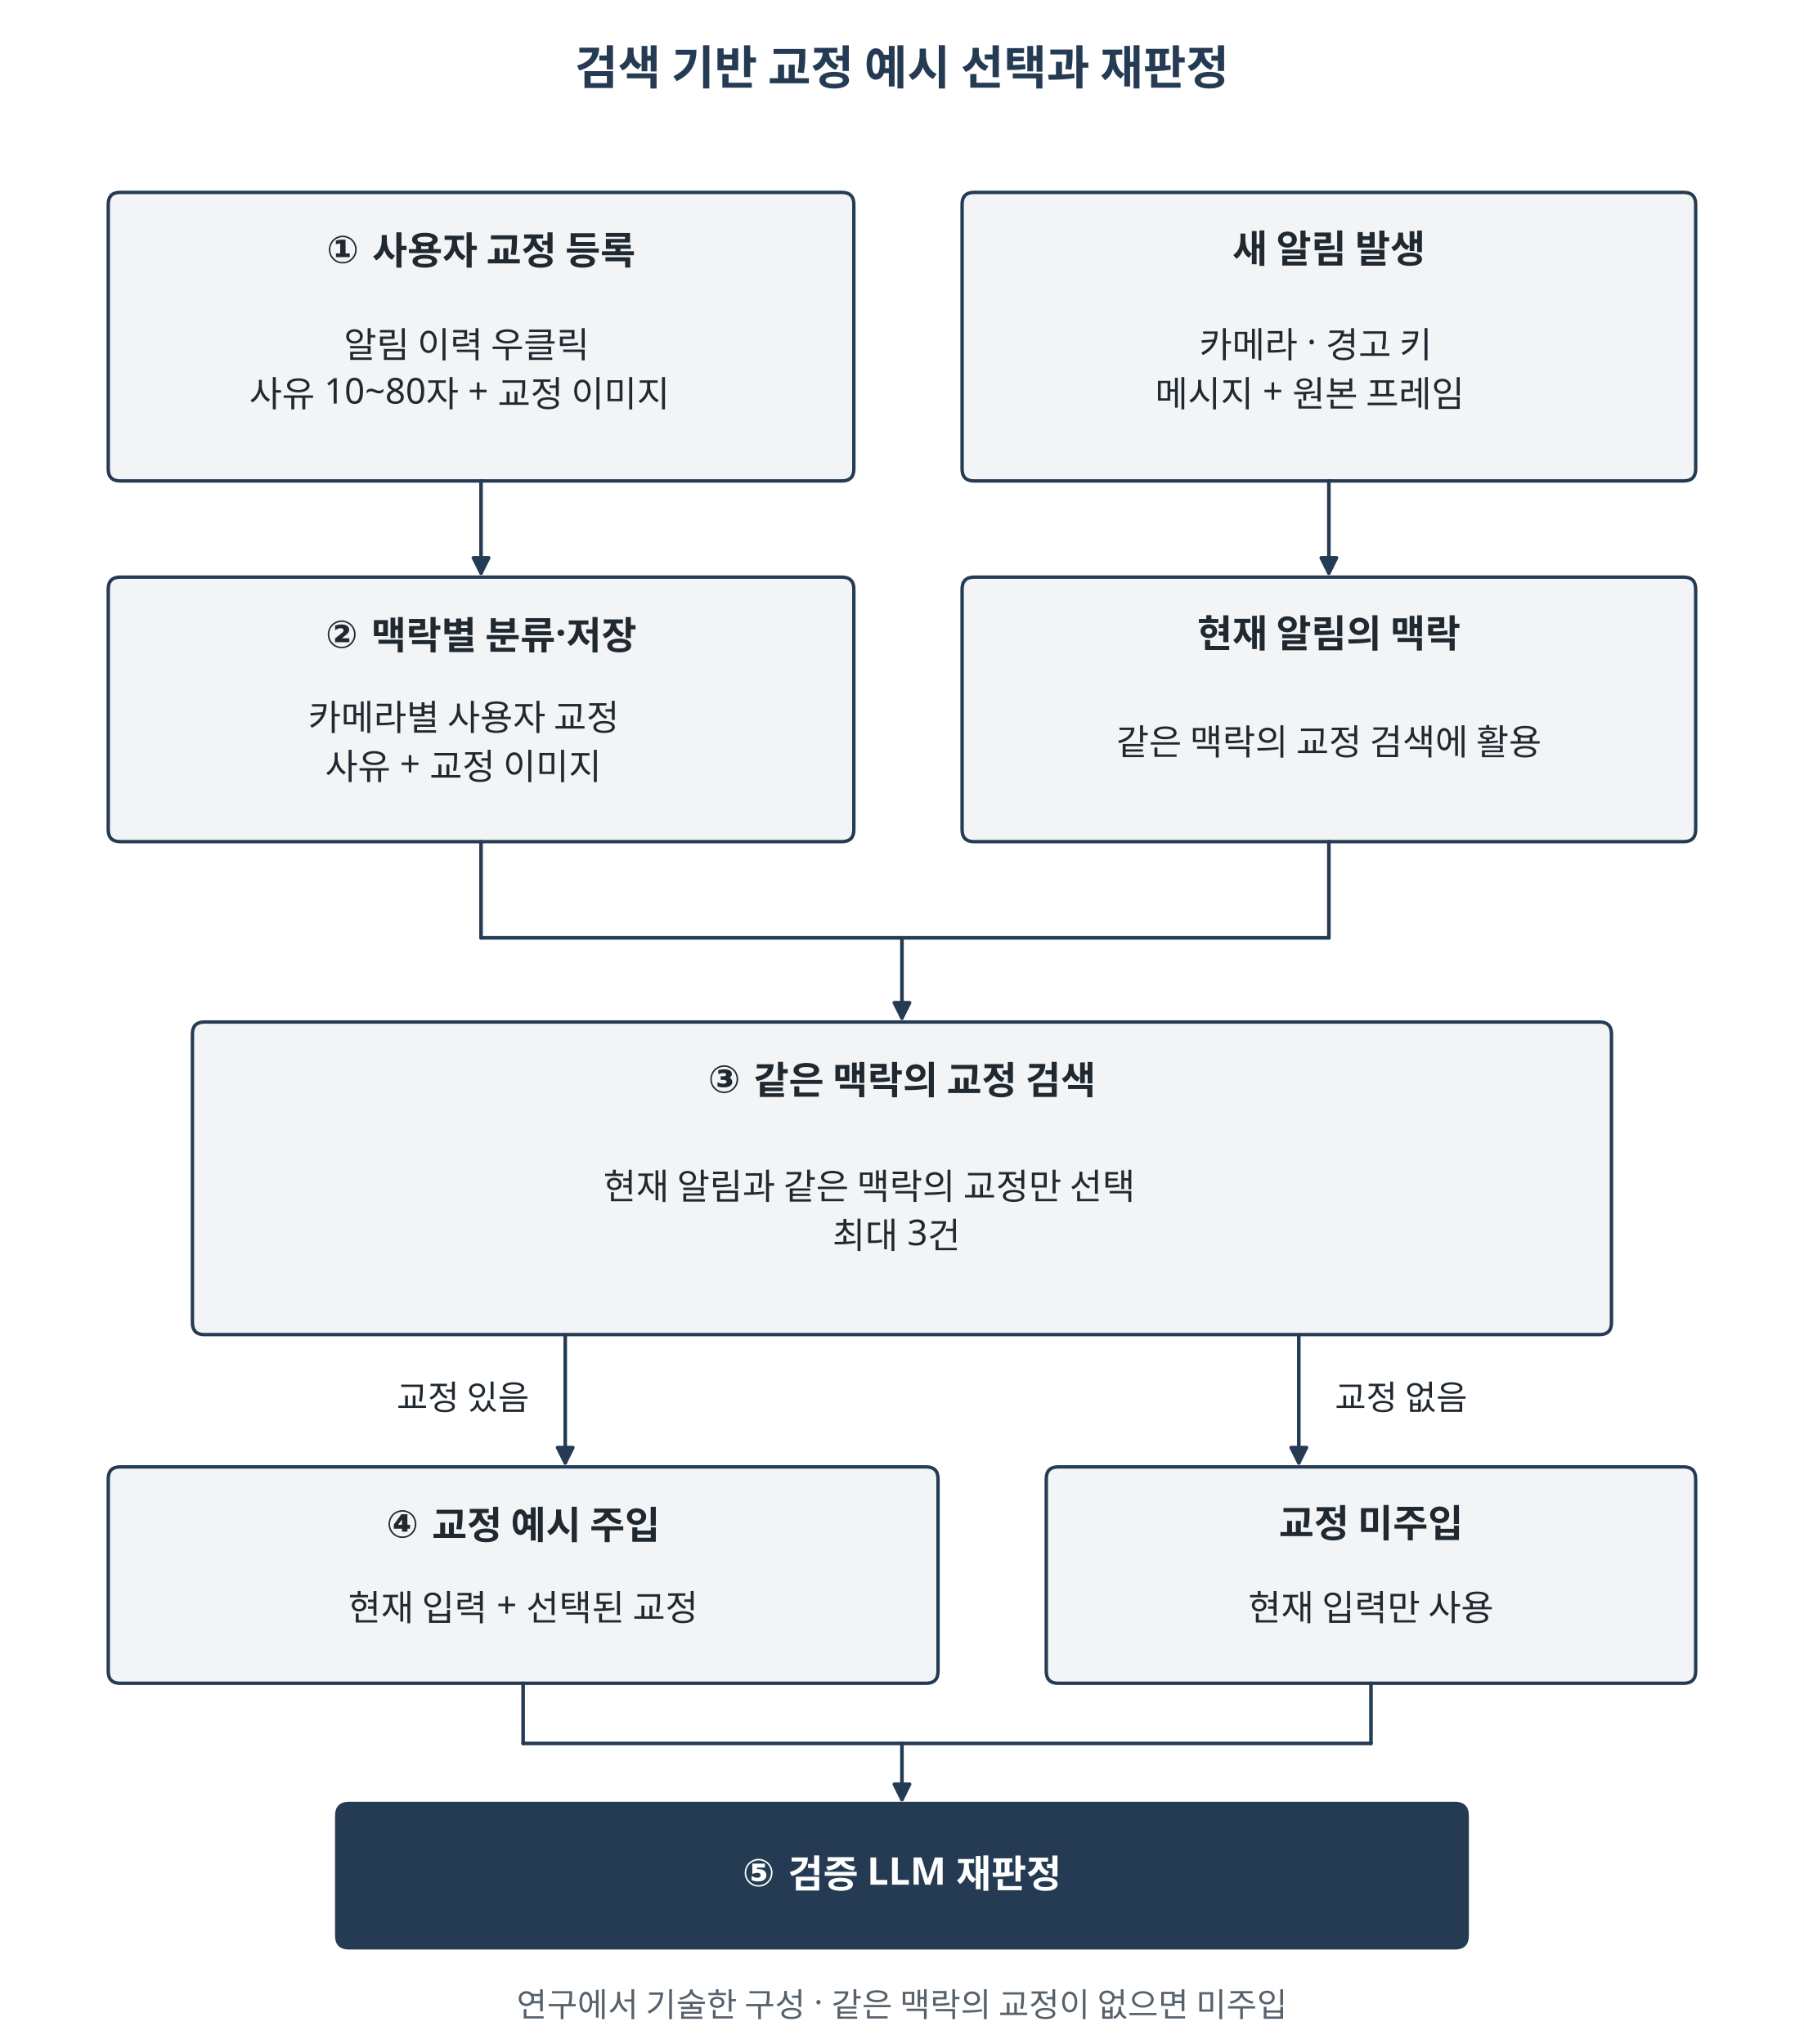
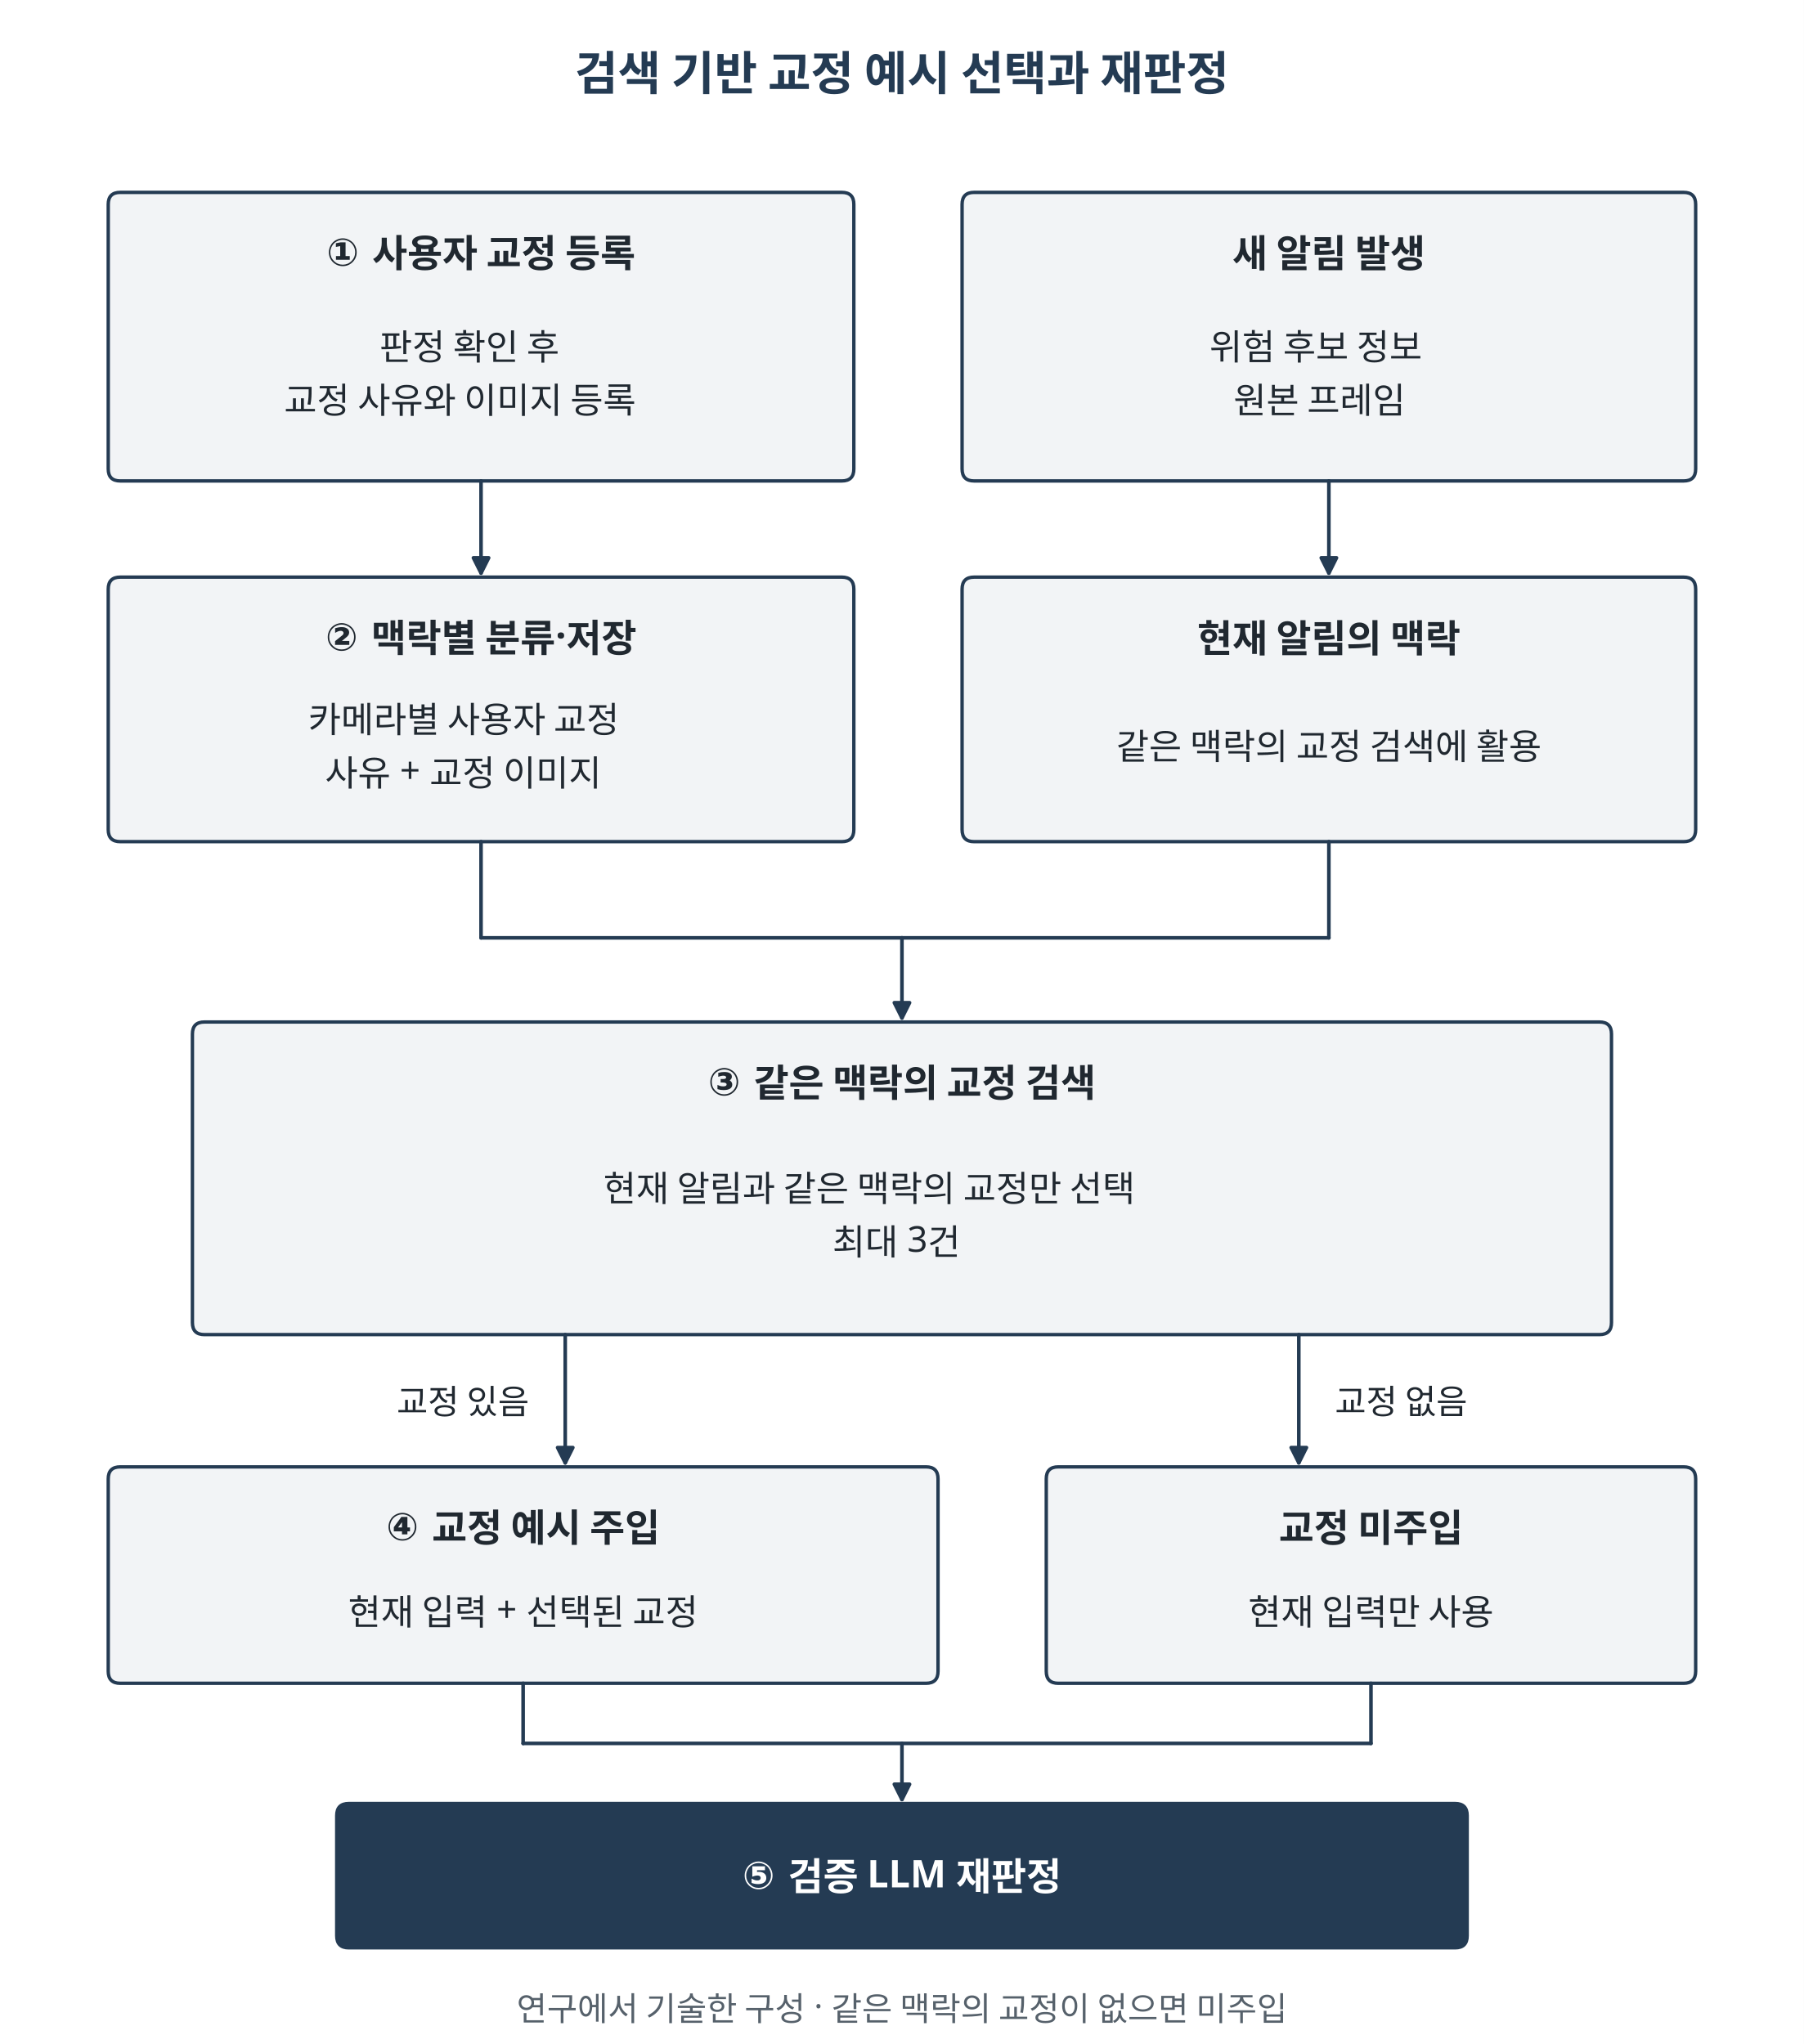
<svg xmlns="http://www.w3.org/2000/svg" width="425.197pt" height="481.89pt" viewBox="0 0 425.197 481.89" version="1.1">
  <defs>
    <style type="text/css">*{stroke-linejoin: round; stroke-linecap: butt}</style>
  </defs>
  <g id="figure_1">
    <g id="patch_1">
      <path d="M 0 481.89  L 425.197 481.89  L 425.197 0  L 0 0  z " style="fill: #ffffff" />
    </g>
    <g id="axes_1">
      <g id="patch_2">
-         <path d="M 28.346 45.354  L 198.425 45.354  Q 201.26 45.354 201.26 48.189  L 201.26 110.551  Q 201.26 113.386 198.425 113.386  L 28.346 113.386  Q 25.512 113.386 25.512 110.551  L 25.512 48.189  Q 25.512 45.354 28.346 45.354  z " clip-path="url(#p1ea322b1b3)" style="fill: #f2f4f6; stroke: #243b53; stroke-width: 0.8; stroke-linejoin: miter" />
+         <path d="M 28.346 45.354  L 198.425 45.354  Q 201.26 45.354 201.26 48.189  L 201.26 110.551  Q 201.26 113.386 198.425 113.386  L 28.346 113.386  Q 25.512 113.386 25.512 110.551  L 25.512 48.189  Q 25.512 45.354 28.346 45.354  z " clip-path="url(#pb64e357178)" style="fill: #f2f4f6; stroke: #243b53; stroke-width: 0.8; stroke-linejoin: miter" />
      </g>
      <g id="patch_3">
-         <path d="M 229.606 45.354  L 396.85 45.354  Q 399.685 45.354 399.685 48.189  L 399.685 110.551  Q 399.685 113.386 396.85 113.386  L 229.606 113.386  Q 226.772 113.386 226.772 110.551  L 226.772 48.189  Q 226.772 45.354 229.606 45.354  z " clip-path="url(#p1ea322b1b3)" style="fill: #f2f4f6; stroke: #243b53; stroke-width: 0.8; stroke-linejoin: miter" />
+         <path d="M 229.606 45.354  L 396.85 45.354  Q 399.685 45.354 399.685 48.189  L 399.685 110.551  Q 399.685 113.386 396.85 113.386  L 229.606 113.386  Q 226.772 113.386 226.772 110.551  L 226.772 48.189  Q 226.772 45.354 229.606 45.354  z " clip-path="url(#pb64e357178)" style="fill: #f2f4f6; stroke: #243b53; stroke-width: 0.8; stroke-linejoin: miter" />
      </g>
      <g id="patch_4">
-         <path d="M 113.386 113.386  Q 113.386 124.724 113.386 135.113  " clip-path="url(#p1ea322b1b3)" style="fill: none; stroke: #243b53; stroke-width: 0.85; stroke-linecap: round" />
-         <path d="M 115.186 131.513  L 113.386 135.113  L 111.586 131.513  z " clip-path="url(#p1ea322b1b3)" style="fill: #243b53; stroke: #243b53; stroke-width: 0.85; stroke-linecap: round" />
+         <path d="M 113.386 113.386  Q 113.386 124.724 113.386 135.113  " clip-path="url(#pb64e357178)" style="fill: none; stroke: #243b53; stroke-width: 0.85; stroke-linecap: round" />
+         <path d="M 115.186 131.513  L 113.386 135.113  L 111.586 131.513  z " clip-path="url(#pb64e357178)" style="fill: #243b53; stroke: #243b53; stroke-width: 0.85; stroke-linecap: round" />
      </g>
      <g id="patch_5">
-         <path d="M 28.346 136.063  L 198.425 136.063  Q 201.26 136.063 201.26 138.898  L 201.26 195.591  Q 201.26 198.425 198.425 198.425  L 28.346 198.425  Q 25.512 198.425 25.512 195.591  L 25.512 138.898  Q 25.512 136.063 28.346 136.063  z " clip-path="url(#p1ea322b1b3)" style="fill: #f2f4f6; stroke: #243b53; stroke-width: 0.8; stroke-linejoin: miter" />
+         <path d="M 28.346 136.063  L 198.425 136.063  Q 201.26 136.063 201.26 138.898  L 201.26 195.591  Q 201.26 198.425 198.425 198.425  L 28.346 198.425  Q 25.512 198.425 25.512 195.591  L 25.512 138.898  Q 25.512 136.063 28.346 136.063  z " clip-path="url(#pb64e357178)" style="fill: #f2f4f6; stroke: #243b53; stroke-width: 0.8; stroke-linejoin: miter" />
      </g>
      <g id="patch_6">
-         <path d="M 313.228 113.386  Q 313.228 124.724 313.228 135.113  " clip-path="url(#p1ea322b1b3)" style="fill: none; stroke: #243b53; stroke-width: 0.85; stroke-linecap: round" />
-         <path d="M 315.028 131.513  L 313.228 135.113  L 311.428 131.513  z " clip-path="url(#p1ea322b1b3)" style="fill: #243b53; stroke: #243b53; stroke-width: 0.85; stroke-linecap: round" />
+         <path d="M 313.228 113.386  Q 313.228 124.724 313.228 135.113  " clip-path="url(#pb64e357178)" style="fill: none; stroke: #243b53; stroke-width: 0.85; stroke-linecap: round" />
+         <path d="M 315.028 131.513  L 313.228 135.113  L 311.428 131.513  z " clip-path="url(#pb64e357178)" style="fill: #243b53; stroke: #243b53; stroke-width: 0.85; stroke-linecap: round" />
      </g>
      <g id="patch_7">
-         <path d="M 229.606 136.063  L 396.85 136.063  Q 399.685 136.063 399.685 138.898  L 399.685 195.591  Q 399.685 198.425 396.85 198.425  L 229.606 198.425  Q 226.772 198.425 226.772 195.591  L 226.772 138.898  Q 226.772 136.063 229.606 136.063  z " clip-path="url(#p1ea322b1b3)" style="fill: #f2f4f6; stroke: #243b53; stroke-width: 0.8; stroke-linejoin: miter" />
+         <path d="M 229.606 136.063  L 396.85 136.063  Q 399.685 136.063 399.685 138.898  L 399.685 195.591  Q 399.685 198.425 396.85 198.425  L 229.606 198.425  Q 226.772 198.425 226.772 195.591  L 226.772 138.898  Q 226.772 136.063 229.606 136.063  z " clip-path="url(#pb64e357178)" style="fill: #f2f4f6; stroke: #243b53; stroke-width: 0.8; stroke-linejoin: miter" />
      </g>
      <g id="patch_8">
-         <path d="M 113.386 198.425  Q 113.386 209.764 113.386 221.102  " clip-path="url(#p1ea322b1b3)" style="fill: none; stroke: #243b53; stroke-width: 0.85; stroke-linecap: round" />
+         <path d="M 113.386 198.425  Q 113.386 209.764 113.386 221.102  " clip-path="url(#pb64e357178)" style="fill: none; stroke: #243b53; stroke-width: 0.85; stroke-linecap: round" />
      </g>
      <g id="patch_9">
-         <path d="M 113.386 221.102  Q 162.992 221.102 212.598 221.102  " clip-path="url(#p1ea322b1b3)" style="fill: none; stroke: #243b53; stroke-width: 0.85; stroke-linecap: round" />
+         <path d="M 113.386 221.102  Q 162.992 221.102 212.598 221.102  " clip-path="url(#pb64e357178)" style="fill: none; stroke: #243b53; stroke-width: 0.85; stroke-linecap: round" />
      </g>
      <g id="patch_10">
-         <path d="M 212.598 221.102  Q 212.598 231.024 212.598 239.995  " clip-path="url(#p1ea322b1b3)" style="fill: none; stroke: #243b53; stroke-width: 0.85; stroke-linecap: round" />
-         <path d="M 214.398 236.395  L 212.598 239.995  L 210.798 236.395  z " clip-path="url(#p1ea322b1b3)" style="fill: #243b53; stroke: #243b53; stroke-width: 0.85; stroke-linecap: round" />
+         <path d="M 212.598 221.102  Q 212.598 231.024 212.598 239.995  " clip-path="url(#pb64e357178)" style="fill: none; stroke: #243b53; stroke-width: 0.85; stroke-linecap: round" />
+         <path d="M 214.398 236.395  L 212.598 239.995  L 210.798 236.395  z " clip-path="url(#pb64e357178)" style="fill: #243b53; stroke: #243b53; stroke-width: 0.85; stroke-linecap: round" />
      </g>
      <g id="patch_11">
-         <path d="M 313.228 198.425  Q 313.228 209.764 313.228 221.102  " clip-path="url(#p1ea322b1b3)" style="fill: none; stroke: #243b53; stroke-width: 0.85; stroke-linecap: round" />
+         <path d="M 313.228 198.425  Q 313.228 209.764 313.228 221.102  " clip-path="url(#pb64e357178)" style="fill: none; stroke: #243b53; stroke-width: 0.85; stroke-linecap: round" />
      </g>
      <g id="patch_12">
-         <path d="M 313.228 221.102  Q 262.913 221.102 212.598 221.102  " clip-path="url(#p1ea322b1b3)" style="fill: none; stroke: #243b53; stroke-width: 0.85; stroke-linecap: round" />
+         <path d="M 313.228 221.102  Q 262.913 221.102 212.598 221.102  " clip-path="url(#pb64e357178)" style="fill: none; stroke: #243b53; stroke-width: 0.85; stroke-linecap: round" />
      </g>
      <g id="patch_13">
-         <path d="M 48.189 240.945  L 377.008 240.945  Q 379.843 240.945 379.843 243.78  L 379.843 311.811  Q 379.843 314.646 377.008 314.646  L 48.189 314.646  Q 45.354 314.646 45.354 311.811  L 45.354 243.78  Q 45.354 240.945 48.189 240.945  z " clip-path="url(#p1ea322b1b3)" style="fill: #f2f4f6; stroke: #243b53; stroke-width: 0.8; stroke-linejoin: miter" />
+         <path d="M 48.189 240.945  L 377.008 240.945  Q 379.843 240.945 379.843 243.78  L 379.843 311.811  Q 379.843 314.646 377.008 314.646  L 48.189 314.646  Q 45.354 314.646 45.354 311.811  L 45.354 243.78  Q 45.354 240.945 48.189 240.945  z " clip-path="url(#pb64e357178)" style="fill: #f2f4f6; stroke: #243b53; stroke-width: 0.8; stroke-linejoin: miter" />
      </g>
      <g id="patch_14">
-         <path d="M 133.228 314.646  Q 133.228 330.236 133.228 344.876  " clip-path="url(#p1ea322b1b3)" style="fill: none; stroke: #243b53; stroke-width: 0.85; stroke-linecap: round" />
-         <path d="M 135.028 341.276  L 133.228 344.876  L 131.428 341.276  z " clip-path="url(#p1ea322b1b3)" style="fill: #243b53; stroke: #243b53; stroke-width: 0.85; stroke-linecap: round" />
+         <path d="M 133.228 314.646  Q 133.228 330.236 133.228 344.876  " clip-path="url(#pb64e357178)" style="fill: none; stroke: #243b53; stroke-width: 0.85; stroke-linecap: round" />
+         <path d="M 135.028 341.276  L 133.228 344.876  L 131.428 341.276  z " clip-path="url(#pb64e357178)" style="fill: #243b53; stroke: #243b53; stroke-width: 0.85; stroke-linecap: round" />
      </g>
      <g id="patch_15">
-         <path d="M 306.142 314.646  Q 306.142 330.236 306.142 344.876  " clip-path="url(#p1ea322b1b3)" style="fill: none; stroke: #243b53; stroke-width: 0.85; stroke-linecap: round" />
-         <path d="M 307.942 341.276  L 306.142 344.876  L 304.342 341.276  z " clip-path="url(#p1ea322b1b3)" style="fill: #243b53; stroke: #243b53; stroke-width: 0.85; stroke-linecap: round" />
+         <path d="M 306.142 314.646  Q 306.142 330.236 306.142 344.876  " clip-path="url(#pb64e357178)" style="fill: none; stroke: #243b53; stroke-width: 0.85; stroke-linecap: round" />
+         <path d="M 307.942 341.276  L 306.142 344.876  L 304.342 341.276  z " clip-path="url(#pb64e357178)" style="fill: #243b53; stroke: #243b53; stroke-width: 0.85; stroke-linecap: round" />
      </g>
      <g id="patch_16">
-         <path d="M 28.346 345.827  L 218.268 345.827  Q 221.102 345.827 221.102 348.661  L 221.102 394.016  Q 221.102 396.85 218.268 396.85  L 28.346 396.85  Q 25.512 396.85 25.512 394.016  L 25.512 348.661  Q 25.512 345.827 28.346 345.827  z " clip-path="url(#p1ea322b1b3)" style="fill: #f2f4f6; stroke: #243b53; stroke-width: 0.8; stroke-linejoin: miter" />
+         <path d="M 28.346 345.827  L 218.268 345.827  Q 221.102 345.827 221.102 348.661  L 221.102 394.016  Q 221.102 396.85 218.268 396.85  L 28.346 396.85  Q 25.512 396.85 25.512 394.016  L 25.512 348.661  Q 25.512 345.827 28.346 345.827  z " clip-path="url(#pb64e357178)" style="fill: #f2f4f6; stroke: #243b53; stroke-width: 0.8; stroke-linejoin: miter" />
      </g>
      <g id="patch_17">
-         <path d="M 249.449 345.827  L 396.85 345.827  Q 399.685 345.827 399.685 348.661  L 399.685 394.016  Q 399.685 396.85 396.85 396.85  L 249.449 396.85  Q 246.614 396.85 246.614 394.016  L 246.614 348.661  Q 246.614 345.827 249.449 345.827  z " clip-path="url(#p1ea322b1b3)" style="fill: #f2f4f6; stroke: #243b53; stroke-width: 0.8; stroke-linejoin: miter" />
+         <path d="M 249.449 345.827  L 396.85 345.827  Q 399.685 345.827 399.685 348.661  L 399.685 394.016  Q 399.685 396.85 396.85 396.85  L 249.449 396.85  Q 246.614 396.85 246.614 394.016  L 246.614 348.661  Q 246.614 345.827 249.449 345.827  z " clip-path="url(#pb64e357178)" style="fill: #f2f4f6; stroke: #243b53; stroke-width: 0.8; stroke-linejoin: miter" />
      </g>
      <g id="patch_18">
-         <path d="M 123.307 396.85  Q 123.307 403.937 123.307 411.024  " clip-path="url(#p1ea322b1b3)" style="fill: none; stroke: #243b53; stroke-width: 0.85; stroke-linecap: round" />
+         <path d="M 123.307 396.85  Q 123.307 403.937 123.307 411.024  " clip-path="url(#pb64e357178)" style="fill: none; stroke: #243b53; stroke-width: 0.85; stroke-linecap: round" />
      </g>
      <g id="patch_19">
-         <path d="M 123.307 411.024  Q 167.953 411.024 212.598 411.024  " clip-path="url(#p1ea322b1b3)" style="fill: none; stroke: #243b53; stroke-width: 0.85; stroke-linecap: round" />
+         <path d="M 123.307 411.024  Q 167.953 411.024 212.598 411.024  " clip-path="url(#pb64e357178)" style="fill: none; stroke: #243b53; stroke-width: 0.85; stroke-linecap: round" />
      </g>
      <g id="patch_20">
-         <path d="M 212.598 411.024  Q 212.598 418.11 212.598 424.247  " clip-path="url(#p1ea322b1b3)" style="fill: none; stroke: #243b53; stroke-width: 0.85; stroke-linecap: round" />
-         <path d="M 214.398 420.647  L 212.598 424.247  L 210.798 420.647  z " clip-path="url(#p1ea322b1b3)" style="fill: #243b53; stroke: #243b53; stroke-width: 0.85; stroke-linecap: round" />
+         <path d="M 212.598 411.024  Q 212.598 418.11 212.598 424.247  " clip-path="url(#pb64e357178)" style="fill: none; stroke: #243b53; stroke-width: 0.85; stroke-linecap: round" />
+         <path d="M 214.398 420.647  L 212.598 424.247  L 210.798 420.647  z " clip-path="url(#pb64e357178)" style="fill: #243b53; stroke: #243b53; stroke-width: 0.85; stroke-linecap: round" />
      </g>
      <g id="patch_21">
-         <path d="M 323.15 396.85  Q 323.15 403.937 323.15 411.024  " clip-path="url(#p1ea322b1b3)" style="fill: none; stroke: #243b53; stroke-width: 0.85; stroke-linecap: round" />
+         <path d="M 323.15 396.85  Q 323.15 403.937 323.15 411.024  " clip-path="url(#pb64e357178)" style="fill: none; stroke: #243b53; stroke-width: 0.85; stroke-linecap: round" />
      </g>
      <g id="patch_22">
-         <path d="M 323.15 411.024  Q 267.874 411.024 212.598 411.024  " clip-path="url(#p1ea322b1b3)" style="fill: none; stroke: #243b53; stroke-width: 0.85; stroke-linecap: round" />
+         <path d="M 323.15 411.024  Q 267.874 411.024 212.598 411.024  " clip-path="url(#pb64e357178)" style="fill: none; stroke: #243b53; stroke-width: 0.85; stroke-linecap: round" />
      </g>
      <g id="patch_23">
-         <path d="M 82.205 425.197  L 342.992 425.197  Q 345.827 425.197 345.827 428.031  L 345.827 456.378  Q 345.827 459.213 342.992 459.213  L 82.205 459.213  Q 79.37 459.213 79.37 456.378  L 79.37 428.031  Q 79.37 425.197 82.205 425.197  z " clip-path="url(#p1ea322b1b3)" style="fill: #243b53; stroke: #243b53; stroke-width: 0.8; stroke-linejoin: miter" />
+         <path d="M 82.205 425.197  L 342.992 425.197  Q 345.827 425.197 345.827 428.031  L 345.827 456.378  Q 345.827 459.213 342.992 459.213  L 82.205 459.213  Q 79.37 459.213 79.37 456.378  L 79.37 428.031  Q 79.37 425.197 82.205 425.197  z " clip-path="url(#pb64e357178)" style="fill: #243b53; stroke: #243b53; stroke-width: 0.8; stroke-linejoin: miter" />
      </g>
      <g id="text_1">
-         <text style="font-weight: 700; font-size: 11px; font-family: 'Malgun Gothic'; text-anchor: middle; fill: #243b53" x="212.598" y="19.883" transform="rotate(-0 212.5984 19.88334)">검색 기반 교정 예시 선택과 재판정</text>
+         <text style="font-weight: 700; font-size: 11px; font-family: 'Malgun Gothic'; text-anchor: middle; fill: #243b53" x="212.598" y="21.221" transform="rotate(-0 212.5984 21.22139)">검색 기반 교정 예시 선택과 재판정</text>
      </g>
      <g id="text_2">
-         <text style="font-weight: 700; font-size: 9px; font-family: 'Malgun Gothic'; text-anchor: middle; fill: #202830" x="113.386" y="61.991" transform="rotate(-0 113.3858 61.99061)">① 사용자 교정 등록</text>
+         <text style="font-weight: 700; font-size: 9px; font-family: 'Malgun Gothic'; text-anchor: middle; fill: #202830" x="113.386" y="62.623" transform="rotate(-0 113.3858 62.62342)">① 사용자 교정 등록</text>
      </g>
      <g id="text_3">
-         <text style="font-size: 8.4px; font-family: 'Malgun Gothic'; fill: #202830" transform="translate(81.0327 84.29384)">알림 이력 우클릭</text>
-         <text style="font-size: 8.4px; font-family: 'Malgun Gothic'; fill: #202830" transform="translate(58.7412 95.84581)">사유 10~80자 + 교정 이미지</text>
+         <text style="font-size: 8.4px; font-family: 'Malgun Gothic'; fill: #202830" transform="translate(89.4327 84.82442)">판정 확인 후</text>
+         <text style="font-size: 8.4px; font-family: 'Malgun Gothic'; fill: #202830" transform="translate(66.95614 97.39161)">교정 사유와 이미지 등록</text>
      </g>
      <g id="text_4">
-         <text style="font-weight: 700; font-size: 9px; font-family: 'Malgun Gothic'; text-anchor: middle; fill: #202830" x="313.228" y="61.88" transform="rotate(-0 313.2283 61.88021)">새 알림 발생</text>
+         <text style="font-weight: 700; font-size: 9px; font-family: 'Malgun Gothic'; text-anchor: middle; fill: #202830" x="313.228" y="62.975" transform="rotate(-0 313.2283 62.97498)">새 알림 발생</text>
      </g>
      <g id="text_5">
-         <text style="font-size: 8.4px; font-family: 'Malgun Gothic'; fill: #202830" transform="translate(282.6799 84.29384)">카메라 · 경고 키</text>
-         <text style="font-size: 8.4px; font-family: 'Malgun Gothic'; fill: #202830" transform="translate(272.256 95.84581)">메시지 + 원본 프레임</text>
+         <text style="font-size: 8.4px; font-family: 'Malgun Gothic'; fill: #202830" transform="translate(285.0752 84.81195)">위험 후보 정보</text>
+         <text style="font-size: 8.4px; font-family: 'Malgun Gothic'; fill: #202830" transform="translate(290.7518 97.39161)">원본 프레임</text>
      </g>
      <g id="text_6">
-         <text style="font-weight: 700; font-size: 9px; font-family: 'Malgun Gothic'; text-anchor: middle; fill: #202830" x="113.386" y="152.699" transform="rotate(-0 113.3858 152.6993)">② 맥락별 분류·저장</text>
+         <text style="font-weight: 700; font-size: 9px; font-family: 'Malgun Gothic'; text-anchor: middle; fill: #202830" x="113.386" y="153.332" transform="rotate(-0 113.3858 153.3321)">② 맥락별 분류·저장</text>
      </g>
      <g id="text_7">
-         <text style="font-size: 8.4px; font-family: 'Malgun Gothic'; fill: #202830" transform="translate(72.6327 172.1679)">카메라별 사용자 교정</text>
-         <text style="font-size: 8.4px; font-family: 'Malgun Gothic'; fill: #202830" transform="translate(76.61351 183.7198)">사유 + 교정 이미지</text>
+         <text style="font-size: 8.4px; font-family: 'Malgun Gothic'; fill: #202830" transform="translate(72.6327 172.6656)">카메라별 사용자 교정</text>
+         <text style="font-size: 8.4px; font-family: 'Malgun Gothic'; fill: #202830" transform="translate(76.61351 185.2656)">사유 + 교정 이미지</text>
      </g>
      <g id="text_8">
-         <text style="font-weight: 700; font-size: 9px; font-family: 'Malgun Gothic'; text-anchor: middle; fill: #202830" x="313.228" y="152.589" transform="rotate(-0 313.2283 152.5889)">현재 알림의 맥락</text>
+         <text style="font-weight: 700; font-size: 9px; font-family: 'Malgun Gothic'; text-anchor: middle; fill: #202830" x="313.228" y="153.743" transform="rotate(-0 313.2283 153.7427)">현재 알림의 맥락</text>
      </g>
      <g id="text_9">
-         <text style="font-size: 8.4px; font-family: 'Malgun Gothic'; text-anchor: middle; fill: #202830" x="313.228" y="177.944" transform="rotate(-0 313.2283 177.9438)">같은 맥락의 교정 검색에 활용</text>
+         <text style="font-size: 8.4px; font-family: 'Malgun Gothic'; text-anchor: middle; fill: #202830" x="313.228" y="179.006" transform="rotate(-0 313.2283 179.0063)">같은 맥락의 교정 검색에 활용</text>
      </g>
      <g id="text_10">
-         <text style="font-weight: 700; font-size: 9px; font-family: 'Malgun Gothic'; text-anchor: middle; fill: #202830" x="212.598" y="257.581" transform="rotate(-0 212.5984 257.5812)">③ 같은 맥락의 교정 검색</text>
+         <text style="font-weight: 700; font-size: 9px; font-family: 'Malgun Gothic'; text-anchor: middle; fill: #202830" x="212.598" y="258.214" transform="rotate(-0 212.5984 258.214)">③ 같은 맥락의 교정 검색</text>
      </g>
      <g id="text_11">
-         <text style="font-size: 8.4px; font-family: 'Malgun Gothic'; fill: #202830" transform="translate(142.2156 282.719)">현재 알림과 같은 맥락의 교정만 선택</text>
-         <text style="font-size: 8.4px; font-family: 'Malgun Gothic'; fill: #202830" transform="translate(196.2086 294.271)">최대 3건</text>
+         <text style="font-size: 8.4px; font-family: 'Malgun Gothic'; fill: #202830" transform="translate(142.2156 283.2168)">현재 알림과 같은 맥락의 교정만 선택</text>
+         <text style="font-size: 8.4px; font-family: 'Malgun Gothic'; fill: #202830" transform="translate(196.2086 295.8168)">최대 3건</text>
      </g>
      <g id="text_12">
-         <text style="font-size: 8px; font-family: 'Malgun Gothic'; text-anchor: end; fill: #202830" x="124.724" y="332.327" transform="rotate(-0 124.7244 332.3275)">교정 있음</text>
+         <text style="font-size: 8px; font-family: 'Malgun Gothic'; text-anchor: end; fill: #202830" x="124.724" y="333.347" transform="rotate(-0 124.7244 333.3475)">교정 있음</text>
      </g>
      <g id="text_13">
-         <text style="font-size: 8px; font-family: 'Malgun Gothic'; text-anchor: start; fill: #202830" x="314.646" y="332.327" transform="rotate(-0 314.6457 332.3275)">교정 없음</text>
+         <text style="font-size: 8px; font-family: 'Malgun Gothic'; text-anchor: start; fill: #202830" x="314.646" y="333.321" transform="rotate(-0 314.6457 333.3206)">교정 없음</text>
      </g>
      <g id="text_14">
-         <text style="font-weight: 700; font-size: 9px; font-family: 'Malgun Gothic'; text-anchor: middle; fill: #202830" x="123.307" y="362.463" transform="rotate(-0 123.3071 362.463)">④ 교정 예시 주입</text>
+         <text style="font-weight: 700; font-size: 9px; font-family: 'Malgun Gothic'; text-anchor: middle; fill: #202830" x="123.307" y="363.096" transform="rotate(-0 123.3071 363.0959)">④ 교정 예시 주입</text>
      </g>
      <g id="text_15">
-         <text style="font-size: 8.4px; font-family: 'Malgun Gothic'; text-anchor: middle; fill: #202830" x="123.307" y="382.038" transform="rotate(-0 123.3071 382.0383)">현재 입력 + 선택된 교정</text>
+         <text style="font-size: 8.4px; font-family: 'Malgun Gothic'; text-anchor: middle; fill: #202830" x="123.307" y="383.06" transform="rotate(-0 123.3071 383.0601)">현재 입력 + 선택된 교정</text>
      </g>
      <g id="text_16">
-         <text style="font-weight: 700; font-size: 9px; font-family: 'Malgun Gothic'; text-anchor: middle; fill: #202830" x="323.15" y="362.353" transform="rotate(-0 323.1496 362.3527)">교정 미주입</text>
+         <text style="font-weight: 700; font-size: 9px; font-family: 'Malgun Gothic'; text-anchor: middle; fill: #202830" x="323.15" y="363.447" transform="rotate(-0 323.1496 363.4474)">교정 미주입</text>
      </g>
      <g id="text_17">
-         <text style="font-size: 8.4px; font-family: 'Malgun Gothic'; text-anchor: middle; fill: #202830" x="323.15" y="382.038" transform="rotate(-0 323.1496 382.0383)">현재 입력만 사용</text>
+         <text style="font-size: 8.4px; font-family: 'Malgun Gothic'; text-anchor: middle; fill: #202830" x="323.15" y="383.06" transform="rotate(-0 323.1496 383.0601)">현재 입력만 사용</text>
      </g>
      <g id="text_18">
-         <text style="font-weight: 700; font-size: 9px; font-family: 'Malgun Gothic'; text-anchor: middle; fill: #ffffff" x="212.598" y="444.668" transform="rotate(-0 212.5984 444.6678)">⑤ 검증 LLM 재판정</text>
+         <text style="font-weight: 700; font-size: 9px; font-family: 'Malgun Gothic'; text-anchor: middle; fill: #ffffff" x="212.598" y="445.301" transform="rotate(-0 212.5984 445.3006)">⑤ 검증 LLM 재판정</text>
      </g>
      <g id="text_19">
-         <text style="font-size: 7.8px; font-family: 'Malgun Gothic'; text-anchor: middle; fill: #56616b" x="212.598" y="475.425" transform="rotate(-0 212.5984 475.4248)">연구에서 기술한 구성 · 같은 맥락의 교정이 없으면 미주입</text>
+         <text style="font-size: 7.8px; font-family: 'Malgun Gothic'; text-anchor: middle; fill: #56616b" x="212.598" y="476.374" transform="rotate(-0 212.5984 476.3736)">연구에서 기술한 구성 · 같은 맥락의 교정이 없으면 미주입</text>
      </g>
    </g>
  </g>
  <defs>
-     <clipPath id="p1ea322b1b3">
+     <clipPath id="pb64e357178">
      <rect x="0" y="0" width="425.197" height="481.89" />
    </clipPath>
  </defs>
</svg>
